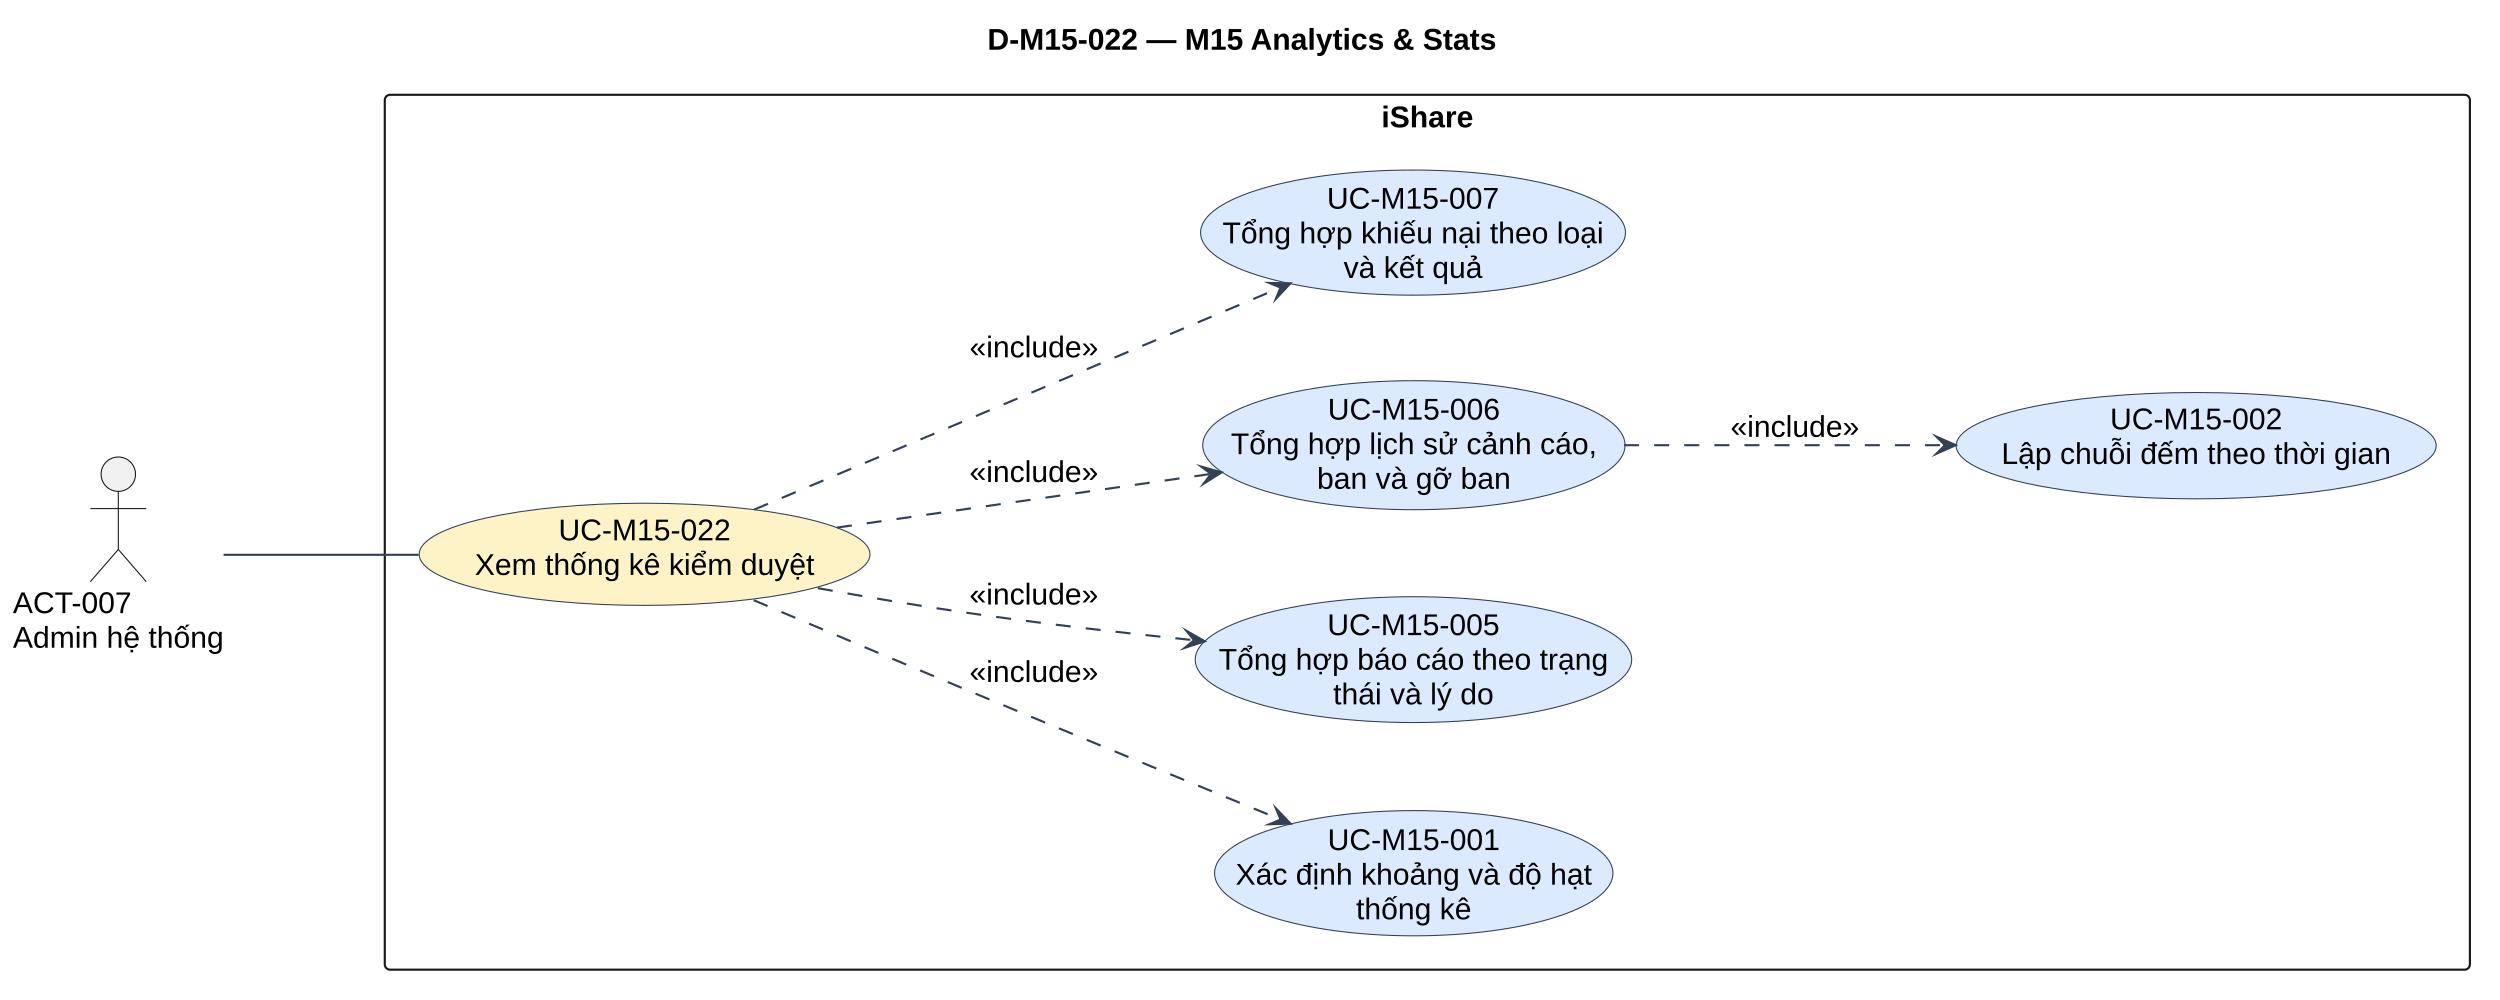
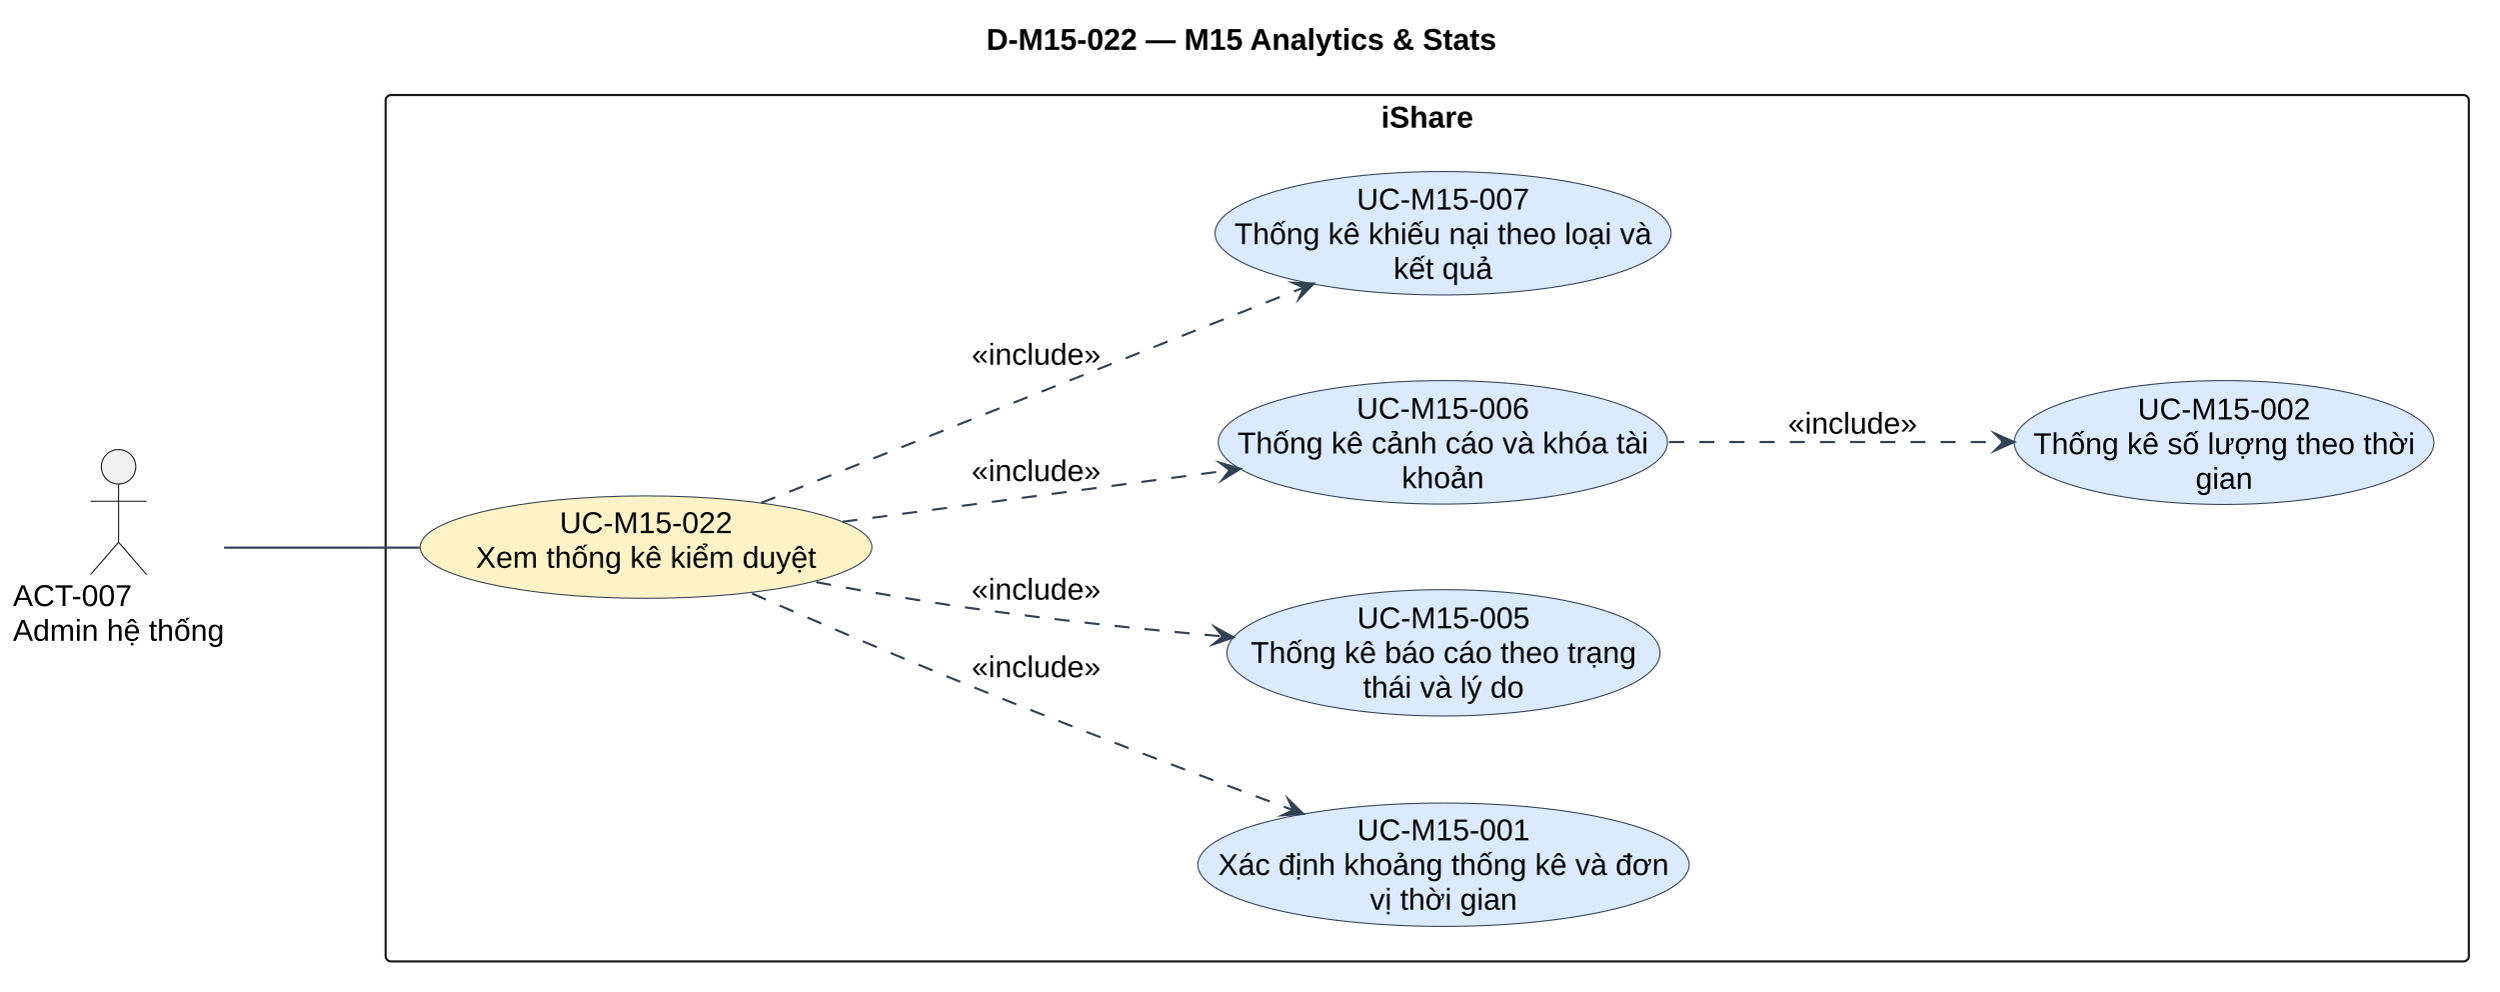
- <svg xmlns="http://www.w3.org/2000/svg" version="1.1" data-diagram-type="DESCRIPTION" style="width:1163px;height:465px;background:#FFFFFF;" width="1163px" height="465px" viewBox="0 0 1163 465" zoomAndPan="magnify" preserveAspectRatio="none" contentStyleType="text/css">
+ <svg xmlns="http://www.w3.org/2000/svg" version="1.1" data-diagram-type="DESCRIPTION" style="width:1160px;height:460px;background:#FFFFFF;" width="1160px" height="460px" viewBox="0 0 1160 460" zoomAndPan="magnify" preserveAspectRatio="none" contentStyleType="text/css">
  <defs />
  <g font-family="sans-serif" lengthAdjust="spacing">
    <g class="title" data-source-line="9">
-       <text x="459.349" y="23.132" fill="#000" font-size="14" textLength="237.303" font-weight="700" font-family="Arial">D-M15-022 — M15 Analytics &amp; Stats</text>
+       <text x="457.849" y="23.132" fill="#000" font-size="14" textLength="237.303" font-weight="700" font-family="Arial">D-M15-022 — M15 Analytics &amp; Stats</text>
    </g>
    <g class="cluster" data-qualified-name="iShare" id="ent0002" data-source-line="11">
-       <rect x="179" y="44.099" width="970" height="407" fill="none" style="stroke:#181818;stroke-width:1;" rx="2.5" ry="2.5" />
-       <text x="642.6" y="59.23" fill="#000" font-size="14" textLength="42.8" font-weight="700" font-family="Arial">iShare</text>
+       <rect x="179" y="44.099" width="967" height="402" fill="none" style="stroke:#181818;stroke-width:1;" rx="2.5" ry="2.5" />
+       <text x="641.1" y="59.23" fill="#000" font-size="14" textLength="42.8" font-weight="700" font-family="Arial">iShare</text>
    </g>
    <g class="entity" data-qualified-name="iShare.UC_M15_022" id="ent0003" data-source-line="12">
-       <ellipse cx="299.862" cy="257.86" rx="104.862" ry="23.761" fill="#FEF3C7" style="stroke:#334155;stroke-width:0.5;" />
-       <text x="259.794" y="251.371" fill="#000" font-size="14" textLength="80.138" font-family="Arial">UC-M15-022</text>
-       <text x="220.877" y="267.47" fill="#000" font-size="14" textLength="157.972" font-family="Arial">Xem thống kê kiểm duyệt</text>
+       <ellipse cx="299.862" cy="253.86" rx="104.862" ry="23.761" fill="#FEF3C7" style="stroke:#334155;stroke-width:0.5;" />
+       <text x="259.794" y="247.371" fill="#000" font-size="14" textLength="80.138" font-family="Arial">UC-M15-022</text>
+       <text x="220.877" y="263.47" fill="#000" font-size="14" textLength="157.972" font-family="Arial">Xem thống kê kiểm duyệt</text>
    </g>
    <g class="entity" data-qualified-name="iShare.UC_M15_001" id="ent0004" data-source-line="13">
-       <ellipse cx="657.678" cy="406.222" rx="92.678" ry="29.124" fill="#DBEAFE" style="stroke:#334155;stroke-width:0.5;" />
-       <text x="617.61" y="395.45" fill="#000" font-size="14" textLength="80.138" font-family="Arial">UC-M15-001</text>
-       <text x="574.782" y="411.549" fill="#000" font-size="14" textLength="165.792" font-family="Arial">Xác định khoảng và độ hạt</text>
-       <text x="630.823" y="427.647" fill="#000" font-size="14" textLength="53.71" font-family="Arial">thống kê</text>
+       <ellipse cx="670.044" cy="401.232" rx="114.044" ry="28.633" fill="#DBEAFE" style="stroke:#334155;stroke-width:0.5;" />
+       <text x="629.975" y="389.924" fill="#000" font-size="14" textLength="80.138" font-family="Arial">UC-M15-001</text>
+       <text x="565.433" y="406.023" fill="#000" font-size="14" textLength="209.221" font-family="Arial">Xác định khoảng thống kê và đơn</text>
+       <text x="635.881" y="422.121" fill="#000" font-size="14" textLength="68.325" font-family="Arial">vị thời gian</text>
    </g>
    <g class="entity" data-qualified-name="iShare.UC_M15_002" id="ent0005" data-source-line="14">
-       <ellipse cx="1021.657" cy="207.33" rx="111.657" ry="24.731" fill="#DBEAFE" style="stroke:#334155;stroke-width:0.5;" />
-       <text x="981.588" y="199.729" fill="#000" font-size="14" textLength="80.138" font-family="Arial">UC-M15-002</text>
-       <text x="931.06" y="215.827" fill="#000" font-size="14" textLength="181.193" font-family="Arial">Lập chuỗi đếm theo thời gian</text>
+       <ellipse cx="1032.403" cy="205.333" rx="97.403" ry="28.734" fill="#DBEAFE" style="stroke:#334155;stroke-width:0.5;" />
+       <text x="992.334" y="194.63" fill="#000" font-size="14" textLength="80.138" font-family="Arial">UC-M15-002</text>
+       <text x="943.82" y="210.729" fill="#000" font-size="14" textLength="177.167" font-family="Arial">Thống kê số lượng theo thời</text>
+       <text x="1019.169" y="226.828" fill="#000" font-size="14" textLength="26.469" font-family="Arial">gian</text>
    </g>
    <g class="entity" data-qualified-name="iShare.UC_M15_005" id="ent0006" data-source-line="15">
-       <ellipse cx="657.535" cy="306.862" rx="101.535" ry="29.263" fill="#DBEAFE" style="stroke:#334155;stroke-width:0.5;" />
-       <text x="617.466" y="295.467" fill="#000" font-size="14" textLength="80.138" font-family="Arial">UC-M15-005</text>
-       <text x="566.935" y="311.565" fill="#000" font-size="14" textLength="181.2" font-family="Arial">Tổng hợp báo cáo theo trạng</text>
-       <text x="620.18" y="327.664" fill="#000" font-size="14" textLength="74.71" font-family="Arial">thái và lý do</text>
+       <ellipse cx="670.034" cy="302.911" rx="100.534" ry="29.313" fill="#DBEAFE" style="stroke:#334155;stroke-width:0.5;" />
+       <text x="629.965" y="291.52" fill="#000" font-size="14" textLength="80.138" font-family="Arial">UC-M15-005</text>
+       <text x="580.524" y="307.619" fill="#000" font-size="14" textLength="179.02" font-family="Arial">Thống kê báo cáo theo trạng</text>
+       <text x="632.679" y="323.718" fill="#000" font-size="14" textLength="74.71" font-family="Arial">thái và lý do</text>
    </g>
    <g class="entity" data-qualified-name="iShare.UC_M15_006" id="ent0007" data-source-line="16">
-       <ellipse cx="657.744" cy="207.107" rx="98.244" ry="30.009" fill="#DBEAFE" style="stroke:#334155;stroke-width:0.5;" />
-       <text x="617.675" y="195.204" fill="#000" font-size="14" textLength="80.138" font-family="Arial">UC-M15-006</text>
-       <text x="572.588" y="211.302" fill="#000" font-size="14" textLength="170.311" font-family="Arial">Tổng hợp lịch sử cảnh cáo,</text>
-       <text x="612.674" y="227.401" fill="#000" font-size="14" textLength="90.139" font-family="Arial">ban và gỡ ban</text>
+       <ellipse cx="669.763" cy="205.247" rx="104.263" ry="28.648" fill="#DBEAFE" style="stroke:#334155;stroke-width:0.5;" />
+       <text x="629.694" y="194.291" fill="#000" font-size="14" textLength="80.138" font-family="Arial">UC-M15-006</text>
+       <text x="574.422" y="210.389" fill="#000" font-size="14" textLength="190.682" font-family="Arial">Thống kê cảnh cáo và khóa tài</text>
+       <text x="650.691" y="226.488" fill="#000" font-size="14" textLength="38.145" font-family="Arial">khoản</text>
    </g>
    <g class="entity" data-qualified-name="iShare.UC_M15_007" id="ent0008" data-source-line="17">
-       <ellipse cx="657.344" cy="108.206" rx="98.844" ry="29.107" fill="#DBEAFE" style="stroke:#334155;stroke-width:0.5;" />
-       <text x="617.275" y="97.088" fill="#000" font-size="14" textLength="80.138" font-family="Arial">UC-M15-007</text>
-       <text x="568.692" y="113.187" fill="#000" font-size="14" textLength="177.304" font-family="Arial">Tổng hợp khiếu nại theo loại</text>
-       <text x="625.044" y="129.285" fill="#000" font-size="14" textLength="64.6" font-family="Arial">và kết quả</text>
+       <ellipse cx="669.85" cy="108.229" rx="105.85" ry="28.631" fill="#DBEAFE" style="stroke:#334155;stroke-width:0.5;" />
+       <text x="629.781" y="97.222" fill="#000" font-size="14" textLength="80.138" font-family="Arial">UC-M15-007</text>
+       <text x="572.95" y="113.321" fill="#000" font-size="14" textLength="193.799" font-family="Arial">Thống kê khiếu nại theo loại và</text>
+       <text x="646.888" y="129.42" fill="#000" font-size="14" textLength="45.924" font-family="Arial">kết quả</text>
    </g>
    <g class="entity" data-qualified-name="ACT_007" id="ent0001" data-source-line="10">
-       <ellipse cx="55.034" cy="220.599" rx="8" ry="8" fill="#F1F1F1" style="stroke:#181818;stroke-width:0.5;" />
-       <path d="M55.034,228.599 L55.034,255.599 M42.034,236.599 L68.034,236.599 M55.034,255.599 L42.034,270.599 M55.034,255.599 L68.034,270.599" style="stroke:#181818;stroke-width:0.5;" fill="none" />
-       <text x="6" y="285.23" fill="#000" font-size="14" textLength="56.021" font-family="Arial">ACT-007</text>
-       <text x="6" y="301.329" fill="#000" font-size="14" textLength="98.068" font-family="Arial">Admin hệ thống</text>
+       <ellipse cx="55.034" cy="216.599" rx="8" ry="8" fill="#F1F1F1" style="stroke:#181818;stroke-width:0.5;" />
+       <path d="M55.034,224.599 L55.034,251.599 M42.034,232.599 L68.034,232.599 M55.034,251.599 L42.034,266.599 M55.034,251.599 L68.034,266.599" style="stroke:#181818;stroke-width:0.5;" fill="none" />
+       <text x="6" y="281.23" fill="#000" font-size="14" textLength="56.021" font-family="Arial">ACT-007</text>
+       <text x="6" y="297.329" fill="#000" font-size="14" textLength="98.068" font-family="Arial">Admin hệ thống</text>
    </g>
    <g class="link" data-entity-1="ent0003" data-entity-2="ent0004" id="lnk9" data-source-line="19" data-link-type="dependency">
-       <path d="M350.62,279.219 C379.57,291.509 416.82,307.259 450,321.099 C500.81,342.299 554.163,364.233 595.723,381.263" style="stroke:#334155;stroke-width:1;stroke-dasharray:7,7;" fill="none" id="UC_M15_022-to-UC_M15_001" />
-       <polygon points="600.35,383.159,593.539,376.045,595.723,381.263,590.505,383.447,600.35,383.159" fill="#334155" style="stroke:#334155;stroke-width:1;stroke-linejoin:miter;stroke-miterlimit:10;" />
-       <text x="451" y="317.23" fill="#000" font-size="14" textLength="59.938" font-family="Arial">«include»</text>
+       <path d="M349.09,275.389 C378.17,288.099 416.07,304.389 450,318.099 C501.84,339.039 556.482,359.691 600.302,375.931" style="stroke:#334155;stroke-width:1;stroke-dasharray:7,7;" fill="none" id="UC_M15_022-to-UC_M15_001" />
+       <polygon points="604.99,377.669,597.941,370.79,600.302,375.931,595.161,378.292,604.99,377.669" fill="#334155" style="stroke:#334155;stroke-width:1;stroke-linejoin:miter;stroke-miterlimit:10;" />
+       <text x="451" y="314.23" fill="#000" font-size="14" textLength="59.938" font-family="Arial">«include»</text>
    </g>
    <g class="link" data-entity-1="ent0003" data-entity-2="ent0006" id="lnk10" data-source-line="20" data-link-type="dependency">
-       <path d="M380.47,273.609 C402.9,277.689 427.36,281.849 450,285.099 C485.95,290.269 520.616,294.259 555.476,297.829" style="stroke:#334155;stroke-width:1;stroke-dasharray:7,7;" fill="none" id="UC_M15_022-to-UC_M15_005" />
-       <polygon points="560.45,298.339,551.904,293.443,555.476,297.829,551.089,301.401,560.45,298.339" fill="#334155" style="stroke:#334155;stroke-width:1;stroke-linejoin:miter;stroke-miterlimit:10;" />
-       <text x="451" y="281.23" fill="#000" font-size="14" textLength="59.938" font-family="Arial">«include»</text>
+       <path d="M378.88,270.109 C401.73,274.429 426.81,278.819 450,282.099 C489.99,287.759 529.33,291.885 567.58,295.295" style="stroke:#334155;stroke-width:1;stroke-dasharray:7,7;" fill="none" id="UC_M15_022-to-UC_M15_005" />
+       <polygon points="572.56,295.739,563.951,290.955,567.58,295.295,563.24,298.924,572.56,295.739" fill="#334155" style="stroke:#334155;stroke-width:1;stroke-linejoin:miter;stroke-miterlimit:10;" />
+       <text x="451" y="278.23" fill="#000" font-size="14" textLength="59.938" font-family="Arial">«include»</text>
    </g>
    <g class="link" data-entity-1="ent0003" data-entity-2="ent0007" id="lnk11" data-source-line="21" data-link-type="dependency">
-       <path d="M389.33,245.429 C443.93,237.599 508.791,228.289 563.361,220.459" style="stroke:#334155;stroke-width:1;stroke-dasharray:7,7;" fill="none" id="UC_M15_022-to-UC_M15_006" />
-       <polygon points="568.31,219.749,558.833,217.067,563.361,220.459,559.969,224.986,568.31,219.749" fill="#334155" style="stroke:#334155;stroke-width:1;stroke-linejoin:miter;stroke-miterlimit:10;" />
-       <text x="451" y="224.23" fill="#000" font-size="14" textLength="59.938" font-family="Arial">«include»</text>
+       <path d="M391.02,242.109 C447.09,234.649 514.114,225.718 570.784,218.178" style="stroke:#334155;stroke-width:1;stroke-dasharray:7,7;" fill="none" id="UC_M15_022-to-UC_M15_006" />
+       <polygon points="575.74,217.519,566.291,214.741,570.784,218.178,567.346,222.671,575.74,217.519" fill="#334155" style="stroke:#334155;stroke-width:1;stroke-linejoin:miter;stroke-miterlimit:10;" />
+       <text x="451" y="223.23" fill="#000" font-size="14" textLength="59.938" font-family="Arial">«include»</text>
    </g>
    <g class="link" data-entity-1="ent0003" data-entity-2="ent0008" id="lnk12" data-source-line="22" data-link-type="dependency">
-       <path d="M350.81,237.089 C416.44,209.389 526.993,162.742 595.683,133.762" style="stroke:#334155;stroke-width:1;stroke-dasharray:7,7;" fill="none" id="UC_M15_022-to-UC_M15_007" />
-       <polygon points="600.29,131.819,590.443,131.632,595.683,133.762,593.553,139.003,600.29,131.819" fill="#334155" style="stroke:#334155;stroke-width:1;stroke-linejoin:miter;stroke-miterlimit:10;" />
-       <text x="451" y="166.23" fill="#000" font-size="14" textLength="59.938" font-family="Arial">«include»</text>
+       <path d="M353.33,233.339 C421.1,206.449 534.253,161.563 605.193,133.413" style="stroke:#334155;stroke-width:1;stroke-dasharray:7,7;" fill="none" id="UC_M15_022-to-UC_M15_007" />
+       <polygon points="609.84,131.569,599.999,131.17,605.193,133.413,602.95,138.606,609.84,131.569" fill="#334155" style="stroke:#334155;stroke-width:1;stroke-linejoin:miter;stroke-miterlimit:10;" />
+       <text x="451" y="169.23" fill="#000" font-size="14" textLength="59.938" font-family="Arial">«include»</text>
    </g>
    <g class="link" data-entity-1="ent0007" data-entity-2="ent0005" id="lnk13" data-source-line="23" data-link-type="dependency">
-       <path d="M755.51,207.099 C803.05,207.099 855.52,207.099 904.78,207.099" style="stroke:#334155;stroke-width:1;stroke-dasharray:7,7;" fill="none" id="UC_M15_006-to-UC_M15_002" />
-       <polygon points="909.78,207.099,900.78,203.099,904.78,207.099,900.78,211.099,909.78,207.099" fill="#334155" style="stroke:#334155;stroke-width:1;stroke-linejoin:miter;stroke-miterlimit:10;" />
-       <text x="805" y="203.23" fill="#000" font-size="14" textLength="59.938" font-family="Arial">«include»</text>
+       <path d="M774.79,205.099 C825.23,205.099 880.48,205.099 929.93,205.099" style="stroke:#334155;stroke-width:1;stroke-dasharray:7,7;" fill="none" id="UC_M15_006-to-UC_M15_002" />
+       <polygon points="934.93,205.099,925.93,201.099,929.93,205.099,925.93,209.099,934.93,205.099" fill="#334155" style="stroke:#334155;stroke-width:1;stroke-linejoin:miter;stroke-miterlimit:10;" />
+       <text x="830" y="201.23" fill="#000" font-size="14" textLength="59.938" font-family="Arial">«include»</text>
    </g>
    <g class="link" data-entity-1="ent0001" data-entity-2="ent0003" id="lnk14" data-source-line="24" data-link-type="association">
-       <path d="M104.01,258.099 C130.01,258.099 163.21,258.099 194.81,258.099" style="stroke:#334155;stroke-width:1;" fill="none" id="ACT_007-UC_M15_022" />
+       <path d="M104.01,254.099 C130.01,254.099 163.21,254.099 194.81,254.099" style="stroke:#334155;stroke-width:1;" fill="none" id="ACT_007-UC_M15_022" />
    </g>
  </g>
</svg>
